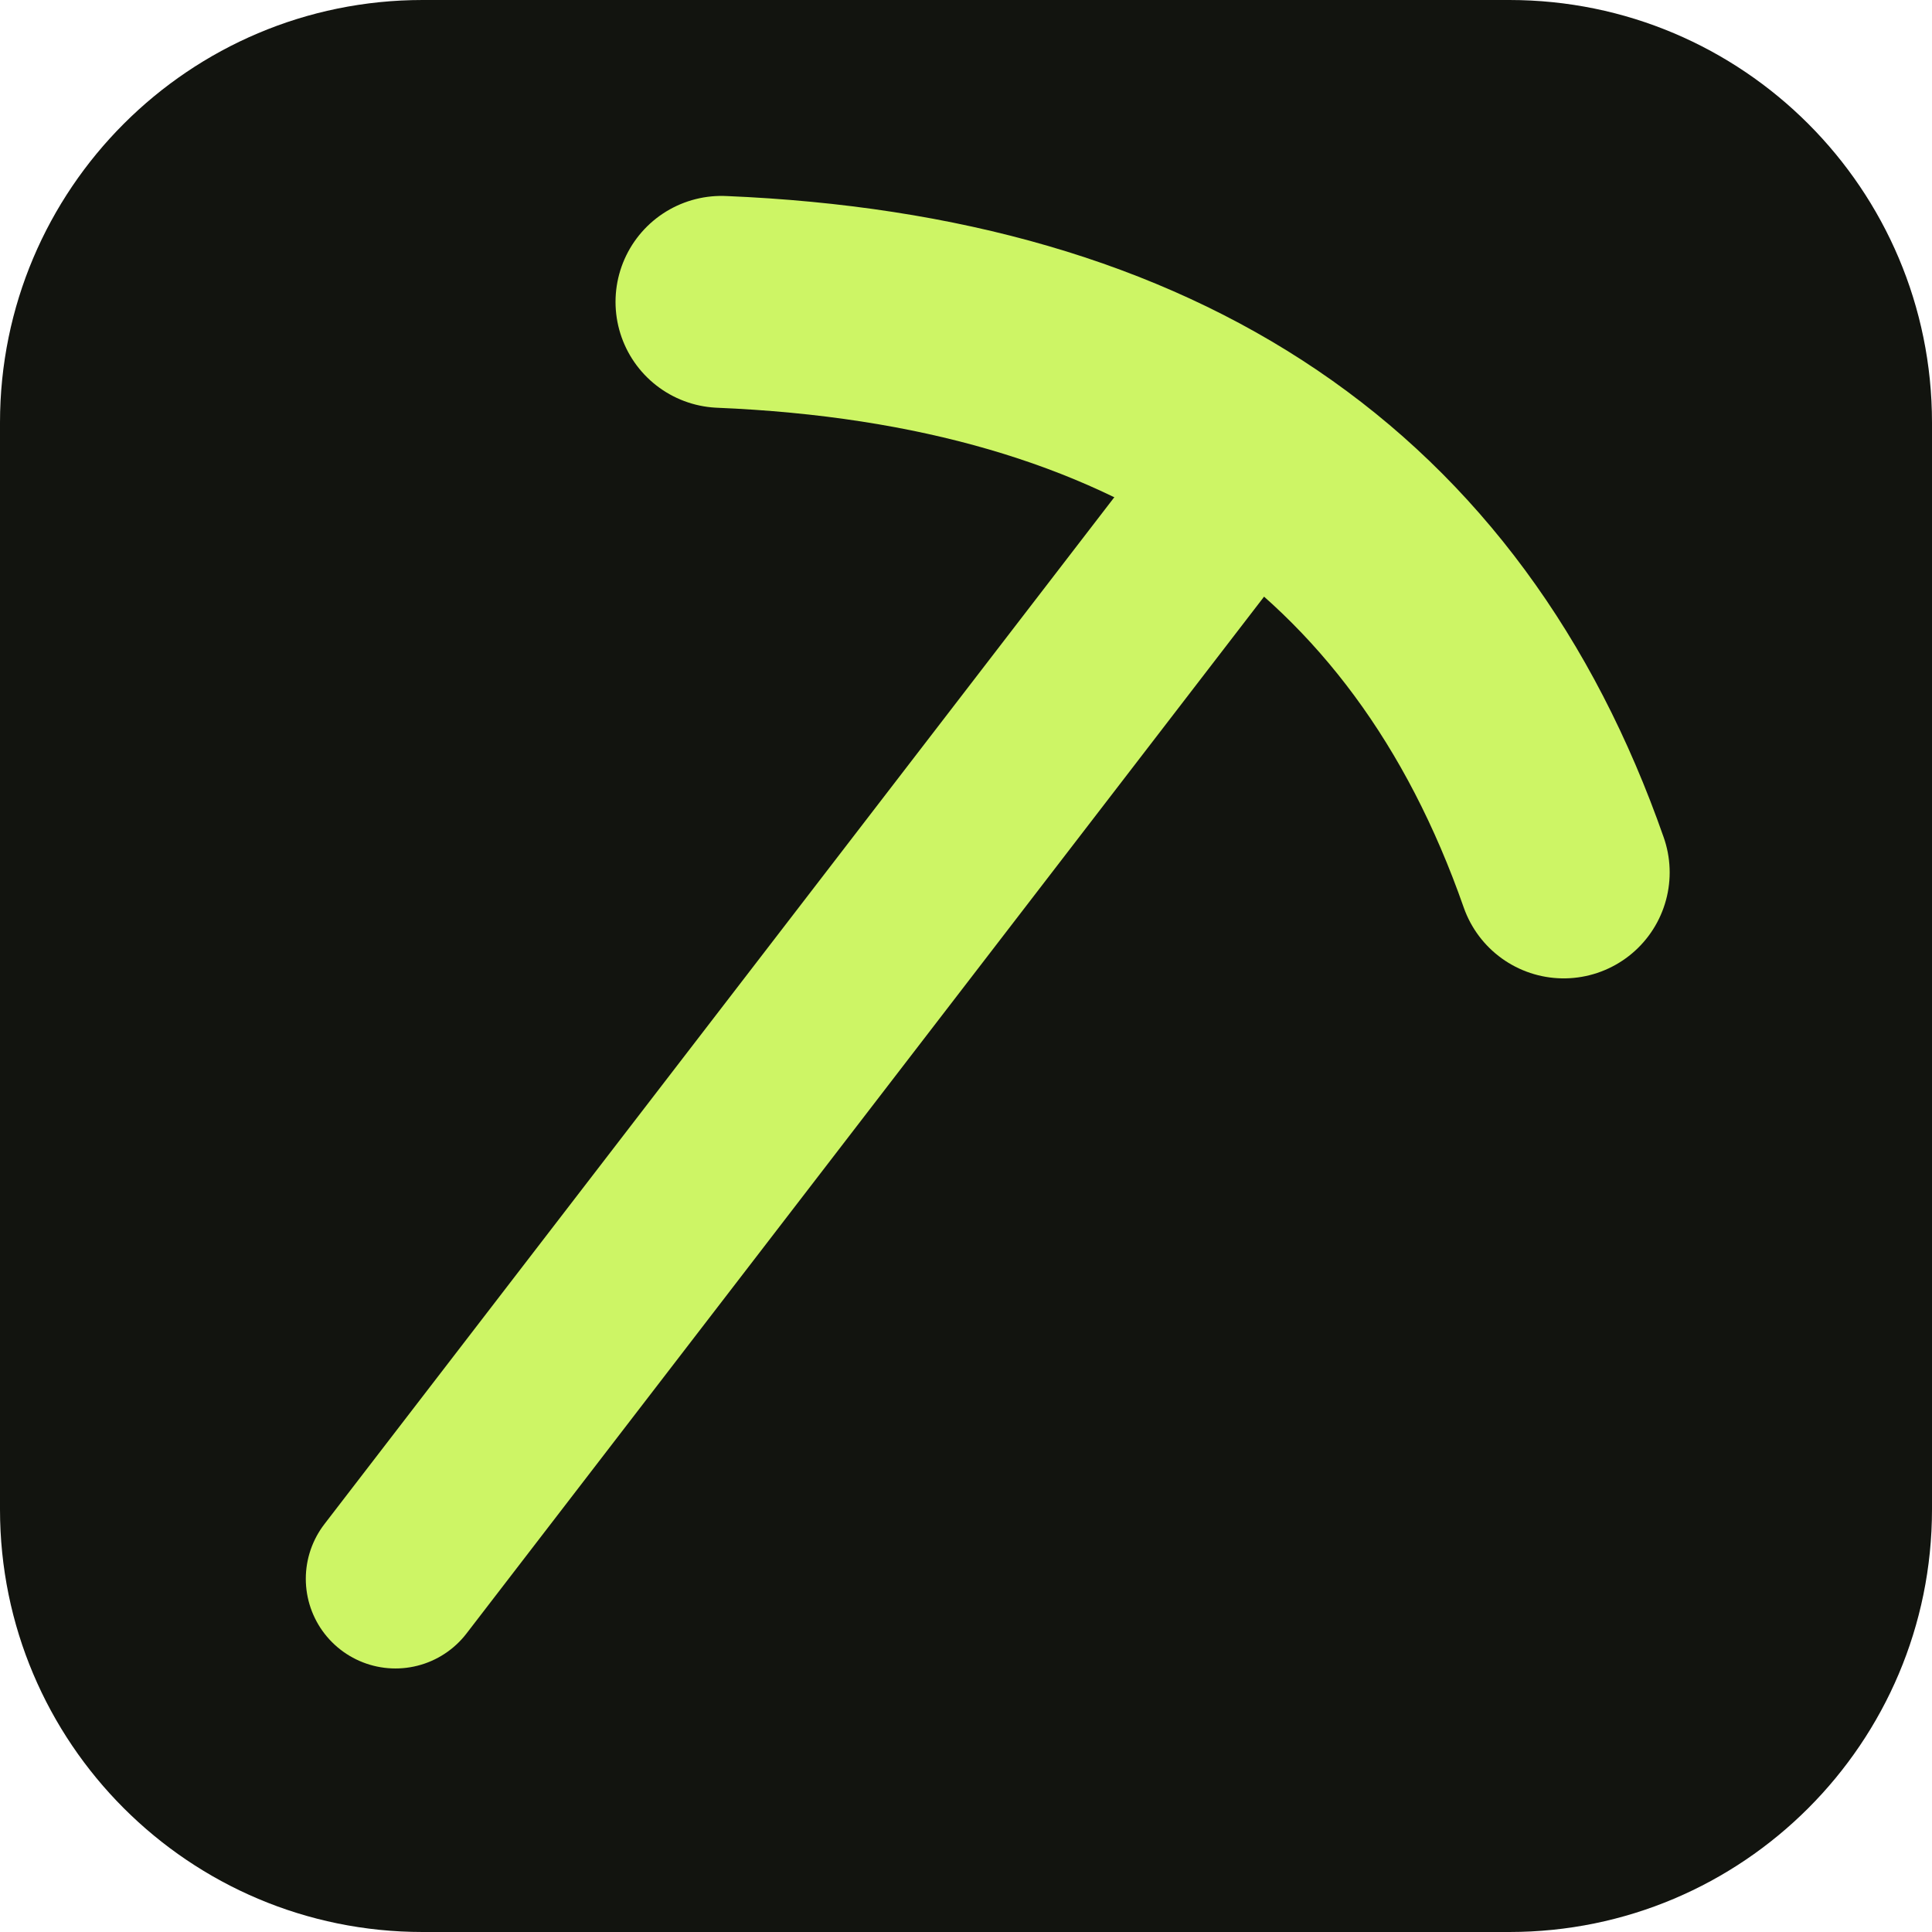
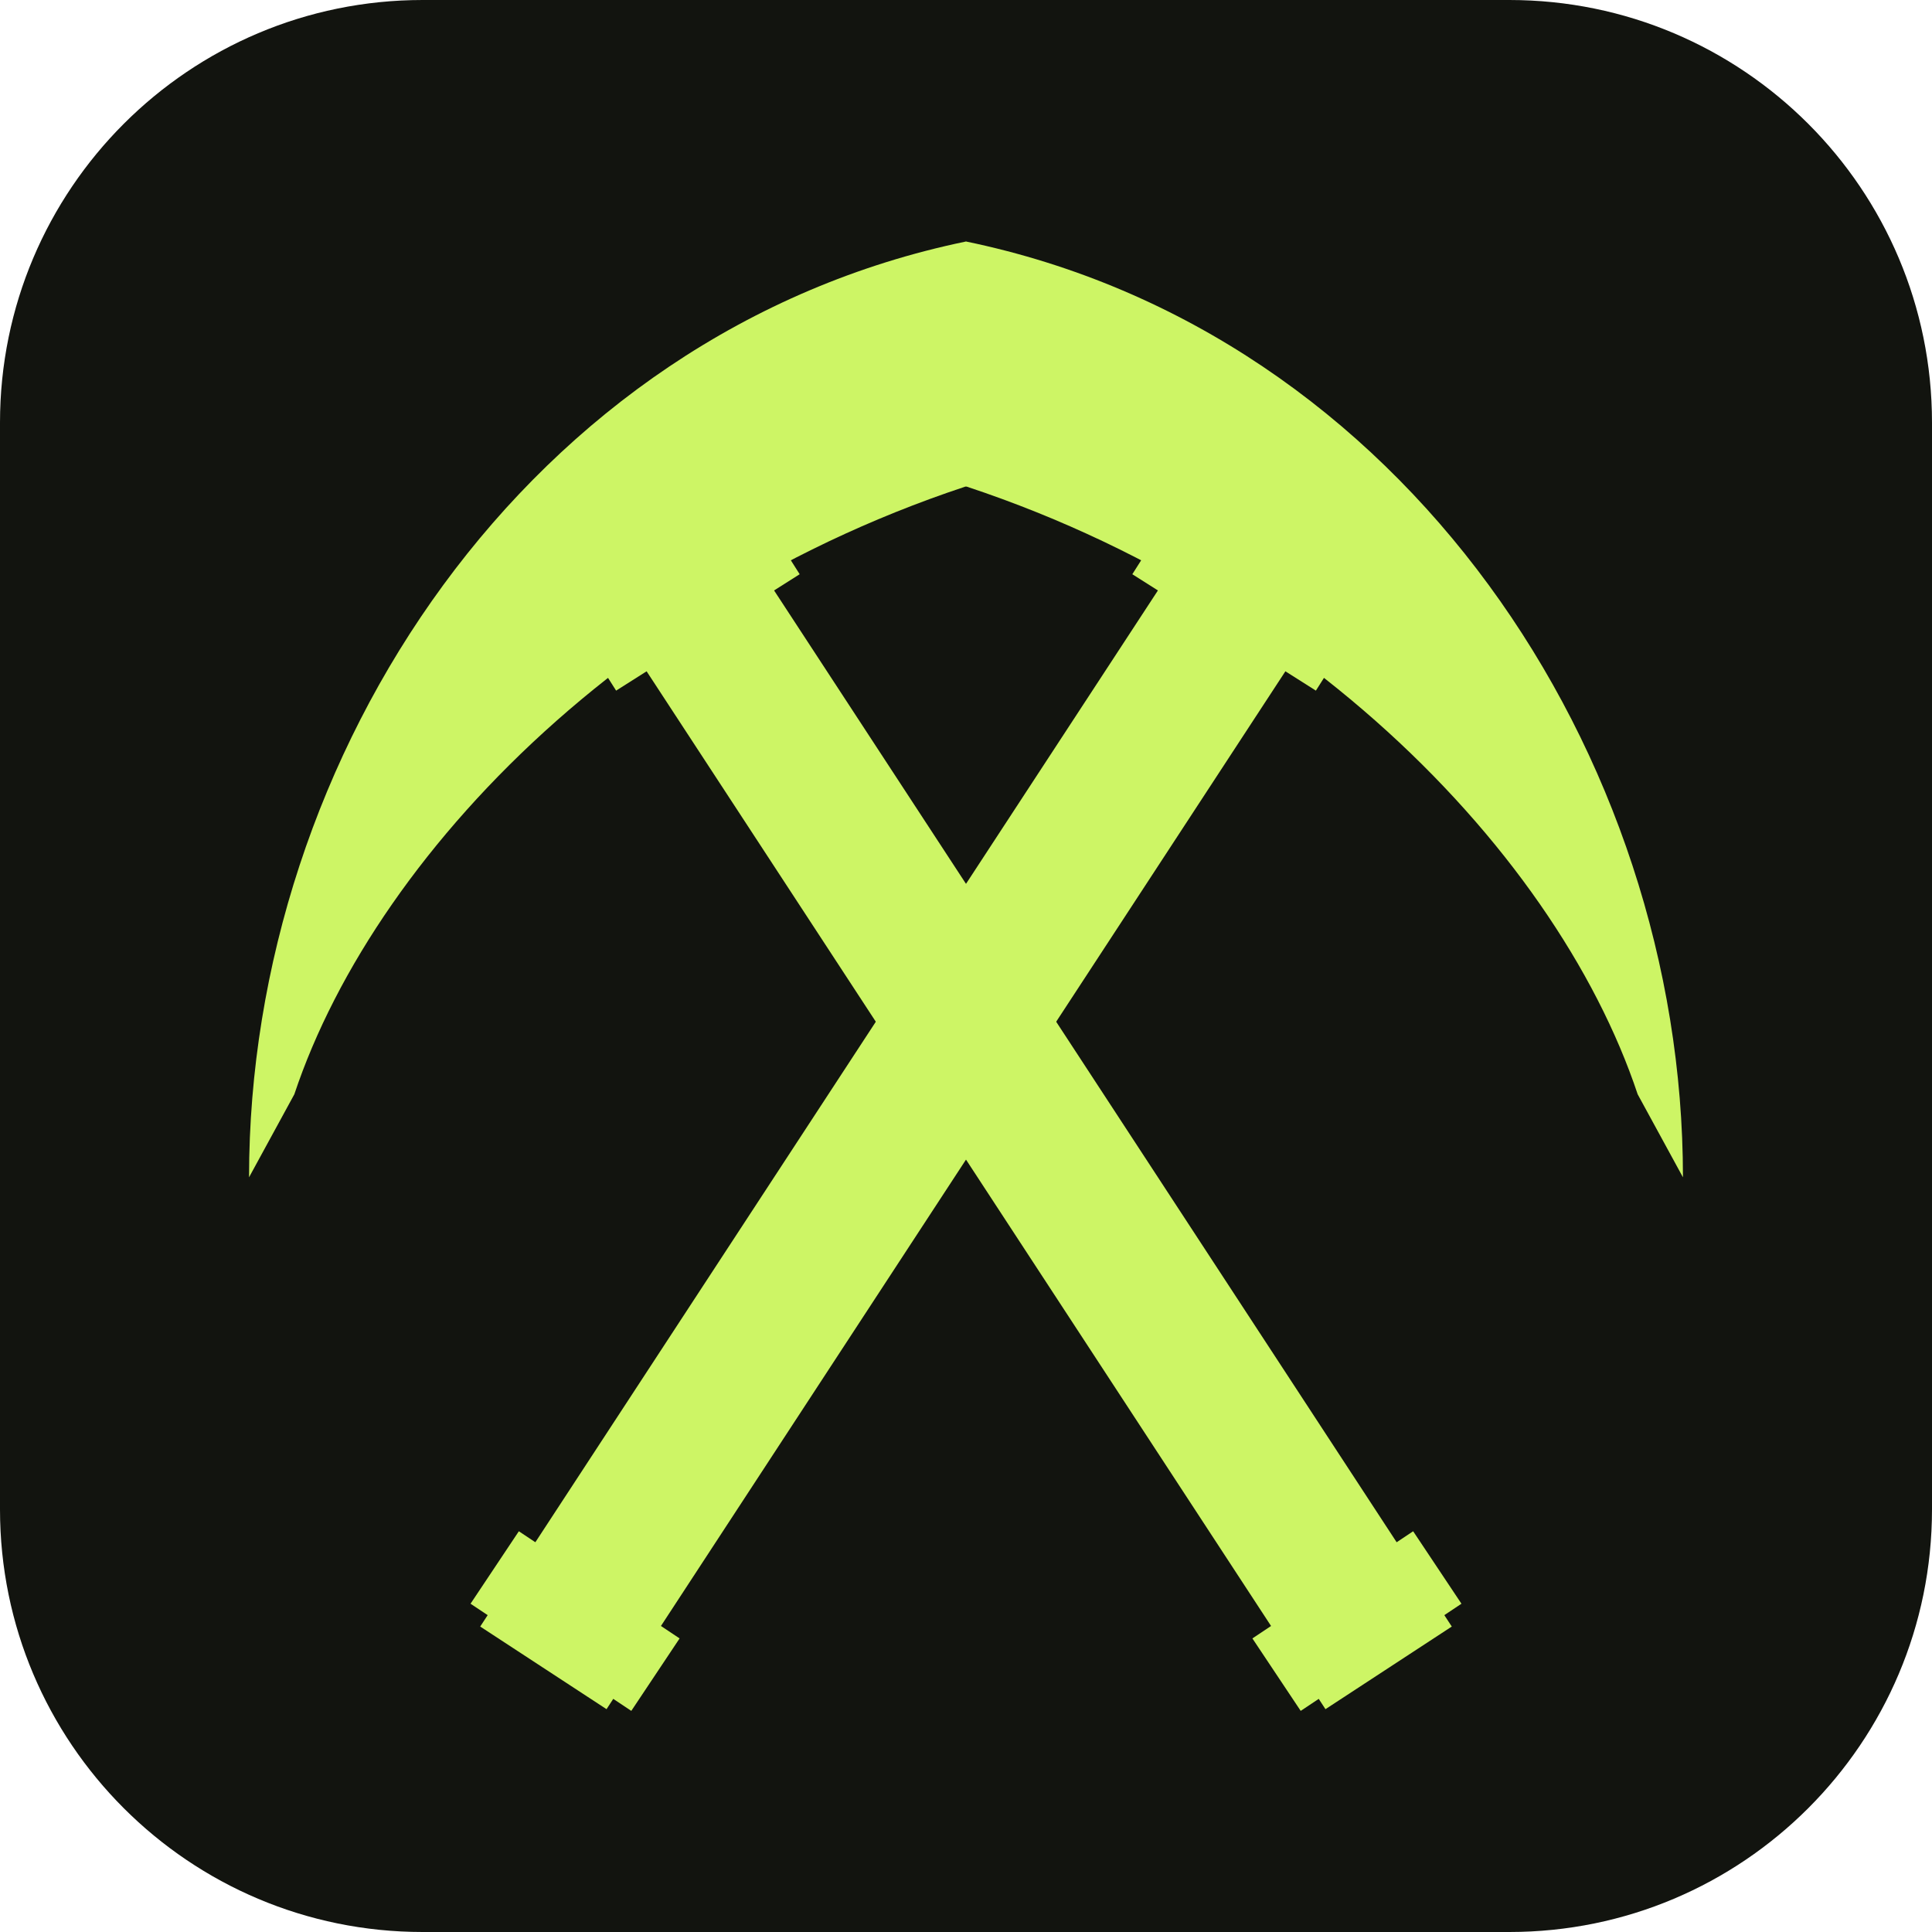
- <svg xmlns="http://www.w3.org/2000/svg" viewBox="0 0 32 32" width="32" height="32" role="img" aria-label="Prospector">
-   <rect width="32" height="32" rx="7" fill="#12140f" />
-   <g fill="none" stroke="#cdf565" stroke-linecap="round" transform="translate(1.6 1.4) scale(0.9)">
-     <path d="M11.5 4 Q 23.5 4.5 27 14.5" stroke-width="3.9" />
-     <path d="M5.5 27.5 L 20.5 8" stroke-width="3.3" />
+ <svg xmlns="http://www.w3.org/2000/svg" viewBox="0 0 128 128" width="128" height="128" role="img" aria-label="Prospector">
+   <rect width="128" height="128" rx="28" fill="#12140f" />
+   <g transform="translate(14 15)" fill="#cdf565">
+     <path d="M2.5 63 C2.5 35 21 7 50 1 L56 15.5 C29.5 22 11 41 5.5 57.5 Z" />
+     <path d="M97.5 63 C97.5 35 79 7 50 1 L44 15.5 C70.5 22 89 41 94.5 57.5 Z" />
+     <g stroke="#cdf565" stroke-linecap="butt" fill="none">
+       <path d="M26 16 L78 95.5" stroke-width="10" />
+       <path d="M74 16 L22 95.5" stroke-width="10" />
+       <path d="M27.7 18.7 L32.9 26.9" stroke-width="14.4" />
+       <path d="M72.3 18.7 L67.1 26.9" stroke-width="14.4" />
+       <path d="M74.3 90 L77.5 94.8" stroke-width="12.8" />
+       <path d="M25.7 90 L22.5 94.8" stroke-width="12.8" />
+     </g>
  </g>
</svg>
